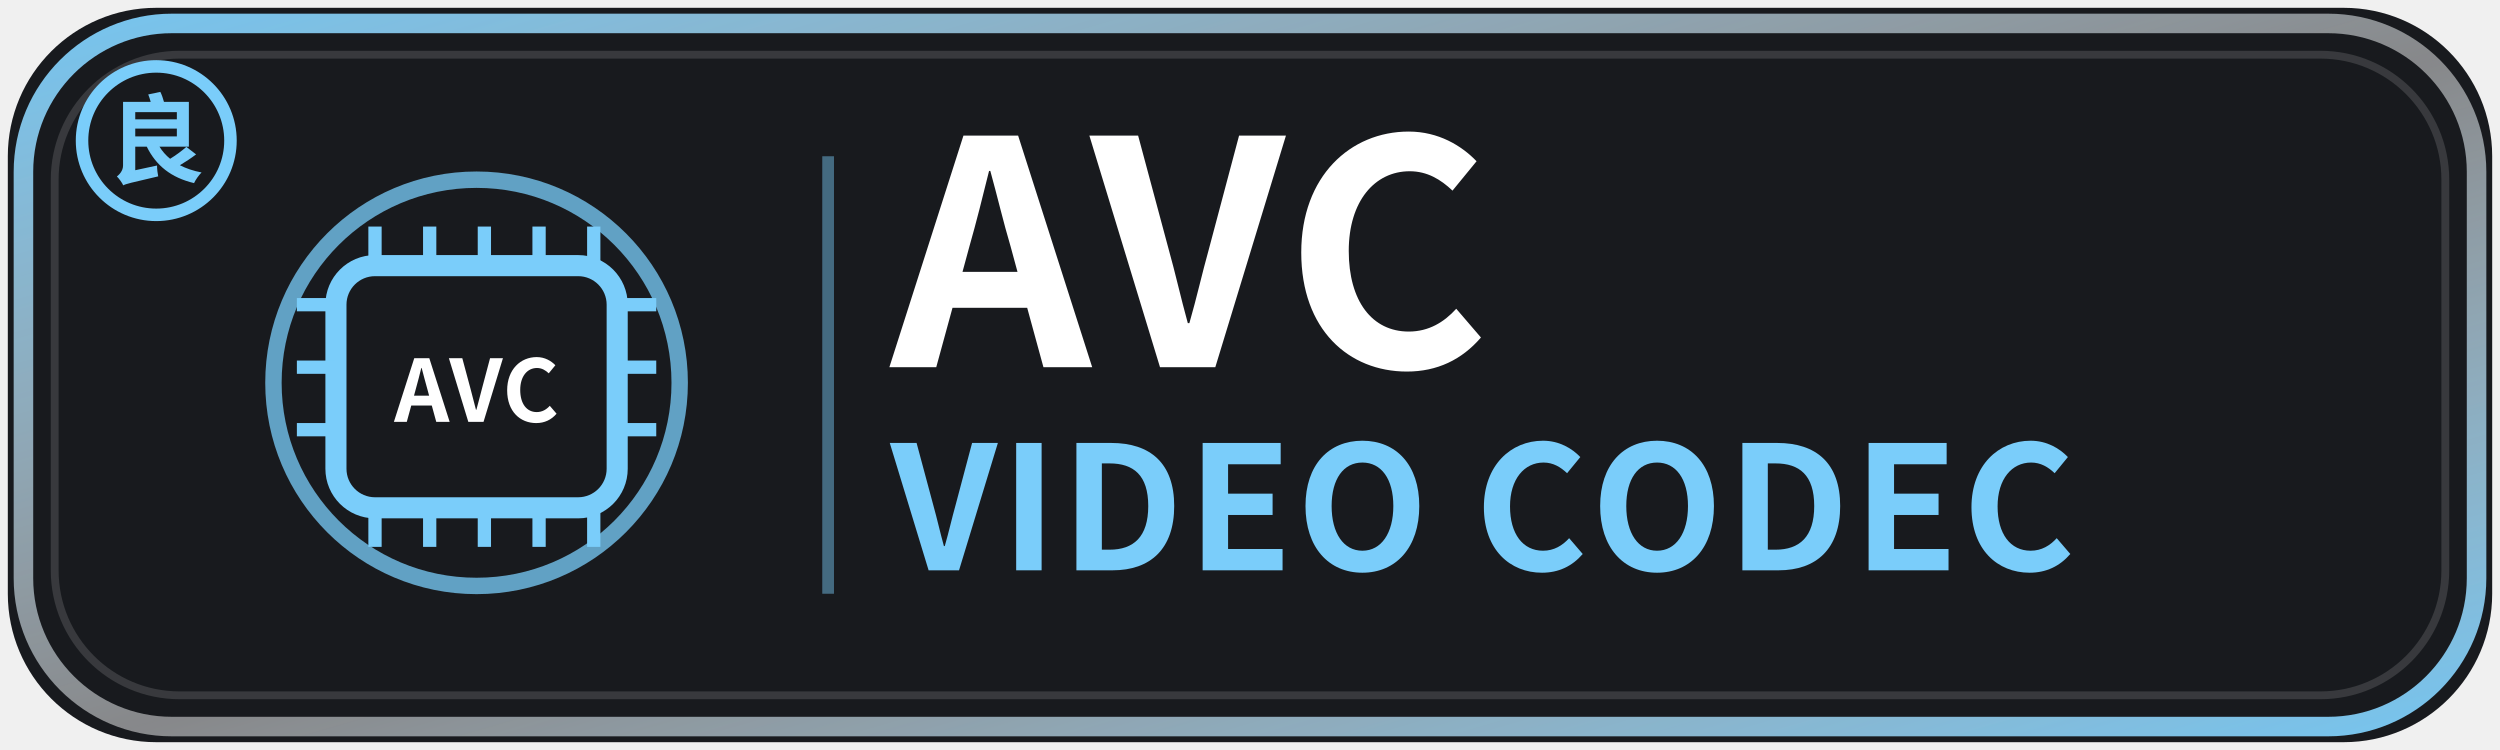
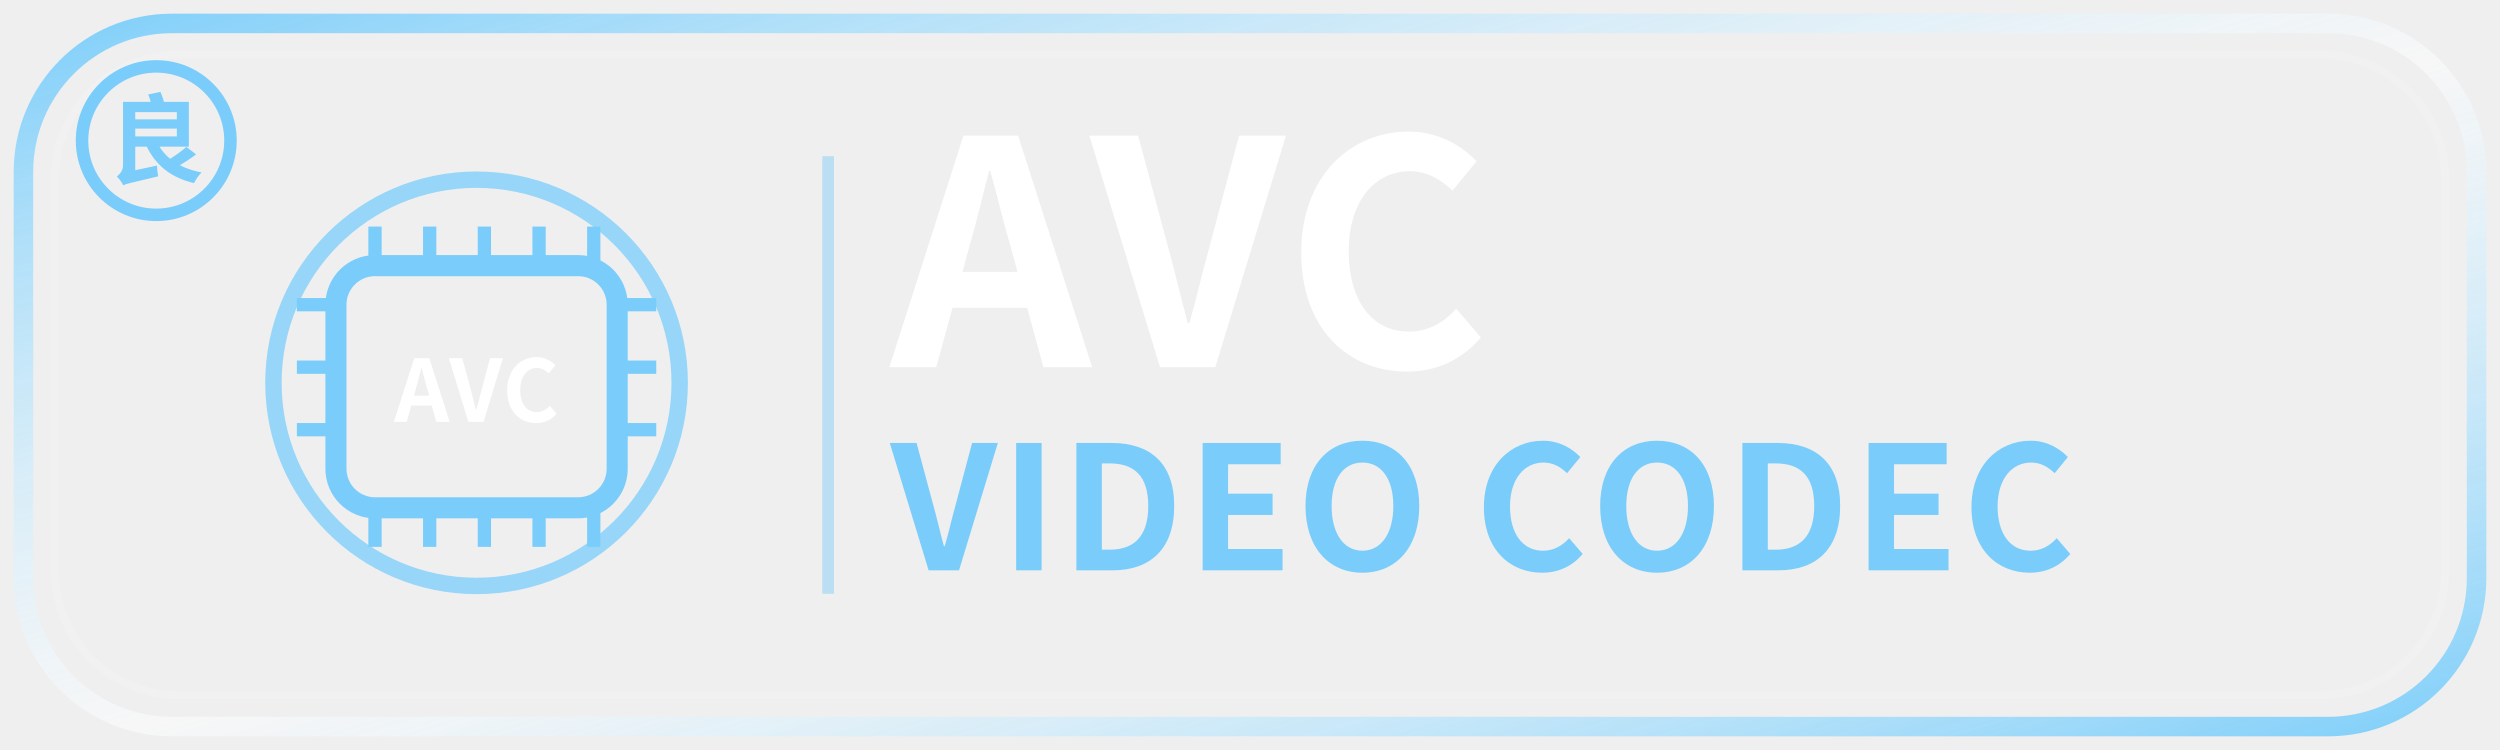
<svg xmlns="http://www.w3.org/2000/svg" width="320" height="96" viewBox="0 0 320 96" preserveAspectRatio="xMidYMid meet" overflow="hidden">
-   <rect x="1" y="1" width="318" height="94" rx="19" fill="#101216" fill-opacity="0.96" />
+   <rect x="0" y="0" width="320" height="96" fill="#000000" fill-opacity="0.004" />
  <defs>
    <linearGradient id="edge" x1="0" y1="0" x2="1" y2="1">
      <stop offset="0" stop-color="#7ACDFA" stop-opacity=".95" />
      <stop offset=".52" stop-color="#FFFFFF" stop-opacity=".48" />
      <stop offset="1" stop-color="#7ACDFA" stop-opacity=".95" />
    </linearGradient>
  </defs>
  <rect x="3" y="3" width="314" height="90" rx="19" fill="none" stroke="url(#edge)" stroke-width="2.5" />
  <rect x="7" y="7" width="306" height="82" rx="16" fill="none" stroke="#FFFFFF" stroke-opacity=".14" stroke-width="1" />
  <circle cx="20" cy="18" r="9.5" fill="none" stroke="#7ACDFA" stroke-width="1.6" />
  <g aria-label="良" fill="#7ACDFA" transform="translate(13.75 22.5) scale(0.0125 -0.0125)">
    <path d="M711 483V403H285V483ZM711 578H285V652H711ZM162 -98C191 -82 239 -72 520 -6C514 20 508 71 508 105L285 57V298H403C498 105 651 -19 887 -75C902 -42 937 8 964 34C880 50 806 75 742 108C797 141 857 180 908 219L808 296C765 257 701 210 642 174C598 210 562 251 533 298H834V757H579C570 790 557 829 542 859L418 833C427 810 436 783 443 757H160V105C160 51 122 12 97 -7C117 -26 151 -72 162 -98Z" transform="translate(0 0)" />
  </g>
  <circle cx="61" cy="49" r="26" fill="none" stroke="#7ACDFA" stroke-width="2.1" stroke-opacity=".75" />
  <rect x="43" y="34" width="36" height="31" rx="5" fill="none" stroke="#7ACDFA" stroke-width="2.7" />
  <path d="M48 29v5M55 29v5M62 29v5M69 29v5M76 29v5M48 65v5M55 65v5M62 65v5M69 65v5M76 65v5M38 39h5M38 47h5M38 55h5M79 39h5M79 47h5M79 55h5" stroke="#7ACDFA" stroke-width="1.7" />
  <g aria-label="AVC" fill="#FFFFFF" transform="translate(50.462 54) scale(0.011 -0.011)">
    <path d="M-4 0H146L198 190H437L489 0H645L408 741H233ZM230 305 252 386C274 463 295 547 315 628H319C341 549 361 463 384 386L406 305Z" transform="translate(0 0)" />
    <path d="M221 0H398L624 741H474L378 380C355 298 339 224 315 141H310C287 224 271 298 248 380L151 741H-5Z" transform="translate(641 0)" />
    <path d="M392 -14C489 -14 568 24 629 95L550 187C511 144 462 114 398 114C281 114 206 211 206 372C206 531 289 627 401 627C457 627 500 601 538 565L615 659C567 709 493 754 398 754C211 754 54 611 54 367C54 120 206 -14 392 -14Z" transform="translate(1260 0)" />
  </g>
  <path d="M106 20v56" stroke="#7ACDFA" stroke-opacity=".45" stroke-width="1.5" />
  <g aria-label="AVC" fill="#FFFFFF" transform="translate(114 47) scale(0.04 -0.04)">
    <path d="M-4 0H146L198 190H437L489 0H645L408 741H233ZM230 305 252 386C274 463 295 547 315 628H319C341 549 361 463 384 386L406 305Z" transform="translate(0 0)" />
    <path d="M221 0H398L624 741H474L378 380C355 298 339 224 315 141H310C287 224 271 298 248 380L151 741H-5Z" transform="translate(641 0)" />
    <path d="M392 -14C489 -14 568 24 629 95L550 187C511 144 462 114 398 114C281 114 206 211 206 372C206 531 289 627 401 627C457 627 500 601 538 565L615 659C567 709 493 754 398 754C211 754 54 611 54 367C54 120 206 -14 392 -14Z" transform="translate(1260 0)" />
  </g>
  <g aria-label="VIDEO CODEC" fill="#7ACDFA" transform="translate(114 73) scale(0.022 -0.022)">
    <path d="M221 0H398L624 741H474L378 380C355 298 339 224 315 141H310C287 224 271 298 248 380L151 741H-5Z" transform="translate(0 0)" />
    <path d="M91 0H239V741H91Z" transform="translate(639.4545 0)" />
    <path d="M91 0H302C521 0 660 124 660 374C660 623 521 741 294 741H91ZM239 120V622H284C423 622 509 554 509 374C509 194 423 120 284 120Z" transform="translate(989.9091 0)" />
    <path d="M91 0H556V124H239V322H498V446H239V617H545V741H91Z" transform="translate(1724.364 0)" />
    <path d="M385 -14C581 -14 716 133 716 374C716 614 581 754 385 754C189 754 54 614 54 374C54 133 189 -14 385 -14ZM385 114C275 114 206 216 206 374C206 532 275 627 385 627C495 627 565 532 565 374C565 216 495 114 385 114Z" transform="translate(2359.818 0)" />
    <path d="M392 -14C489 -14 568 24 629 95L550 187C511 144 462 114 398 114C281 114 206 211 206 372C206 531 289 627 401 627C457 627 500 601 538 565L615 659C567 709 493 754 398 754C211 754 54 611 54 367C54 120 206 -14 392 -14Z" transform="translate(3397.727 0)" />
    <path d="M385 -14C581 -14 716 133 716 374C716 614 581 754 385 754C189 754 54 614 54 374C54 133 189 -14 385 -14ZM385 114C275 114 206 216 206 374C206 532 275 627 385 627C495 627 565 532 565 374C565 216 495 114 385 114Z" transform="translate(4074.182 0)" />
    <path d="M91 0H302C521 0 660 124 660 374C660 623 521 741 294 741H91ZM239 120V622H284C423 622 509 554 509 374C509 194 423 120 284 120Z" transform="translate(4864.636 0)" />
    <path d="M91 0H556V124H239V322H498V446H239V617H545V741H91Z" transform="translate(5599.091 0)" />
    <path d="M392 -14C489 -14 568 24 629 95L550 187C511 144 462 114 398 114C281 114 206 211 206 372C206 531 289 627 401 627C457 627 500 601 538 565L615 659C567 709 493 754 398 754C211 754 54 611 54 367C54 120 206 -14 392 -14Z" transform="translate(6234.546 0)" />
  </g>
</svg>
